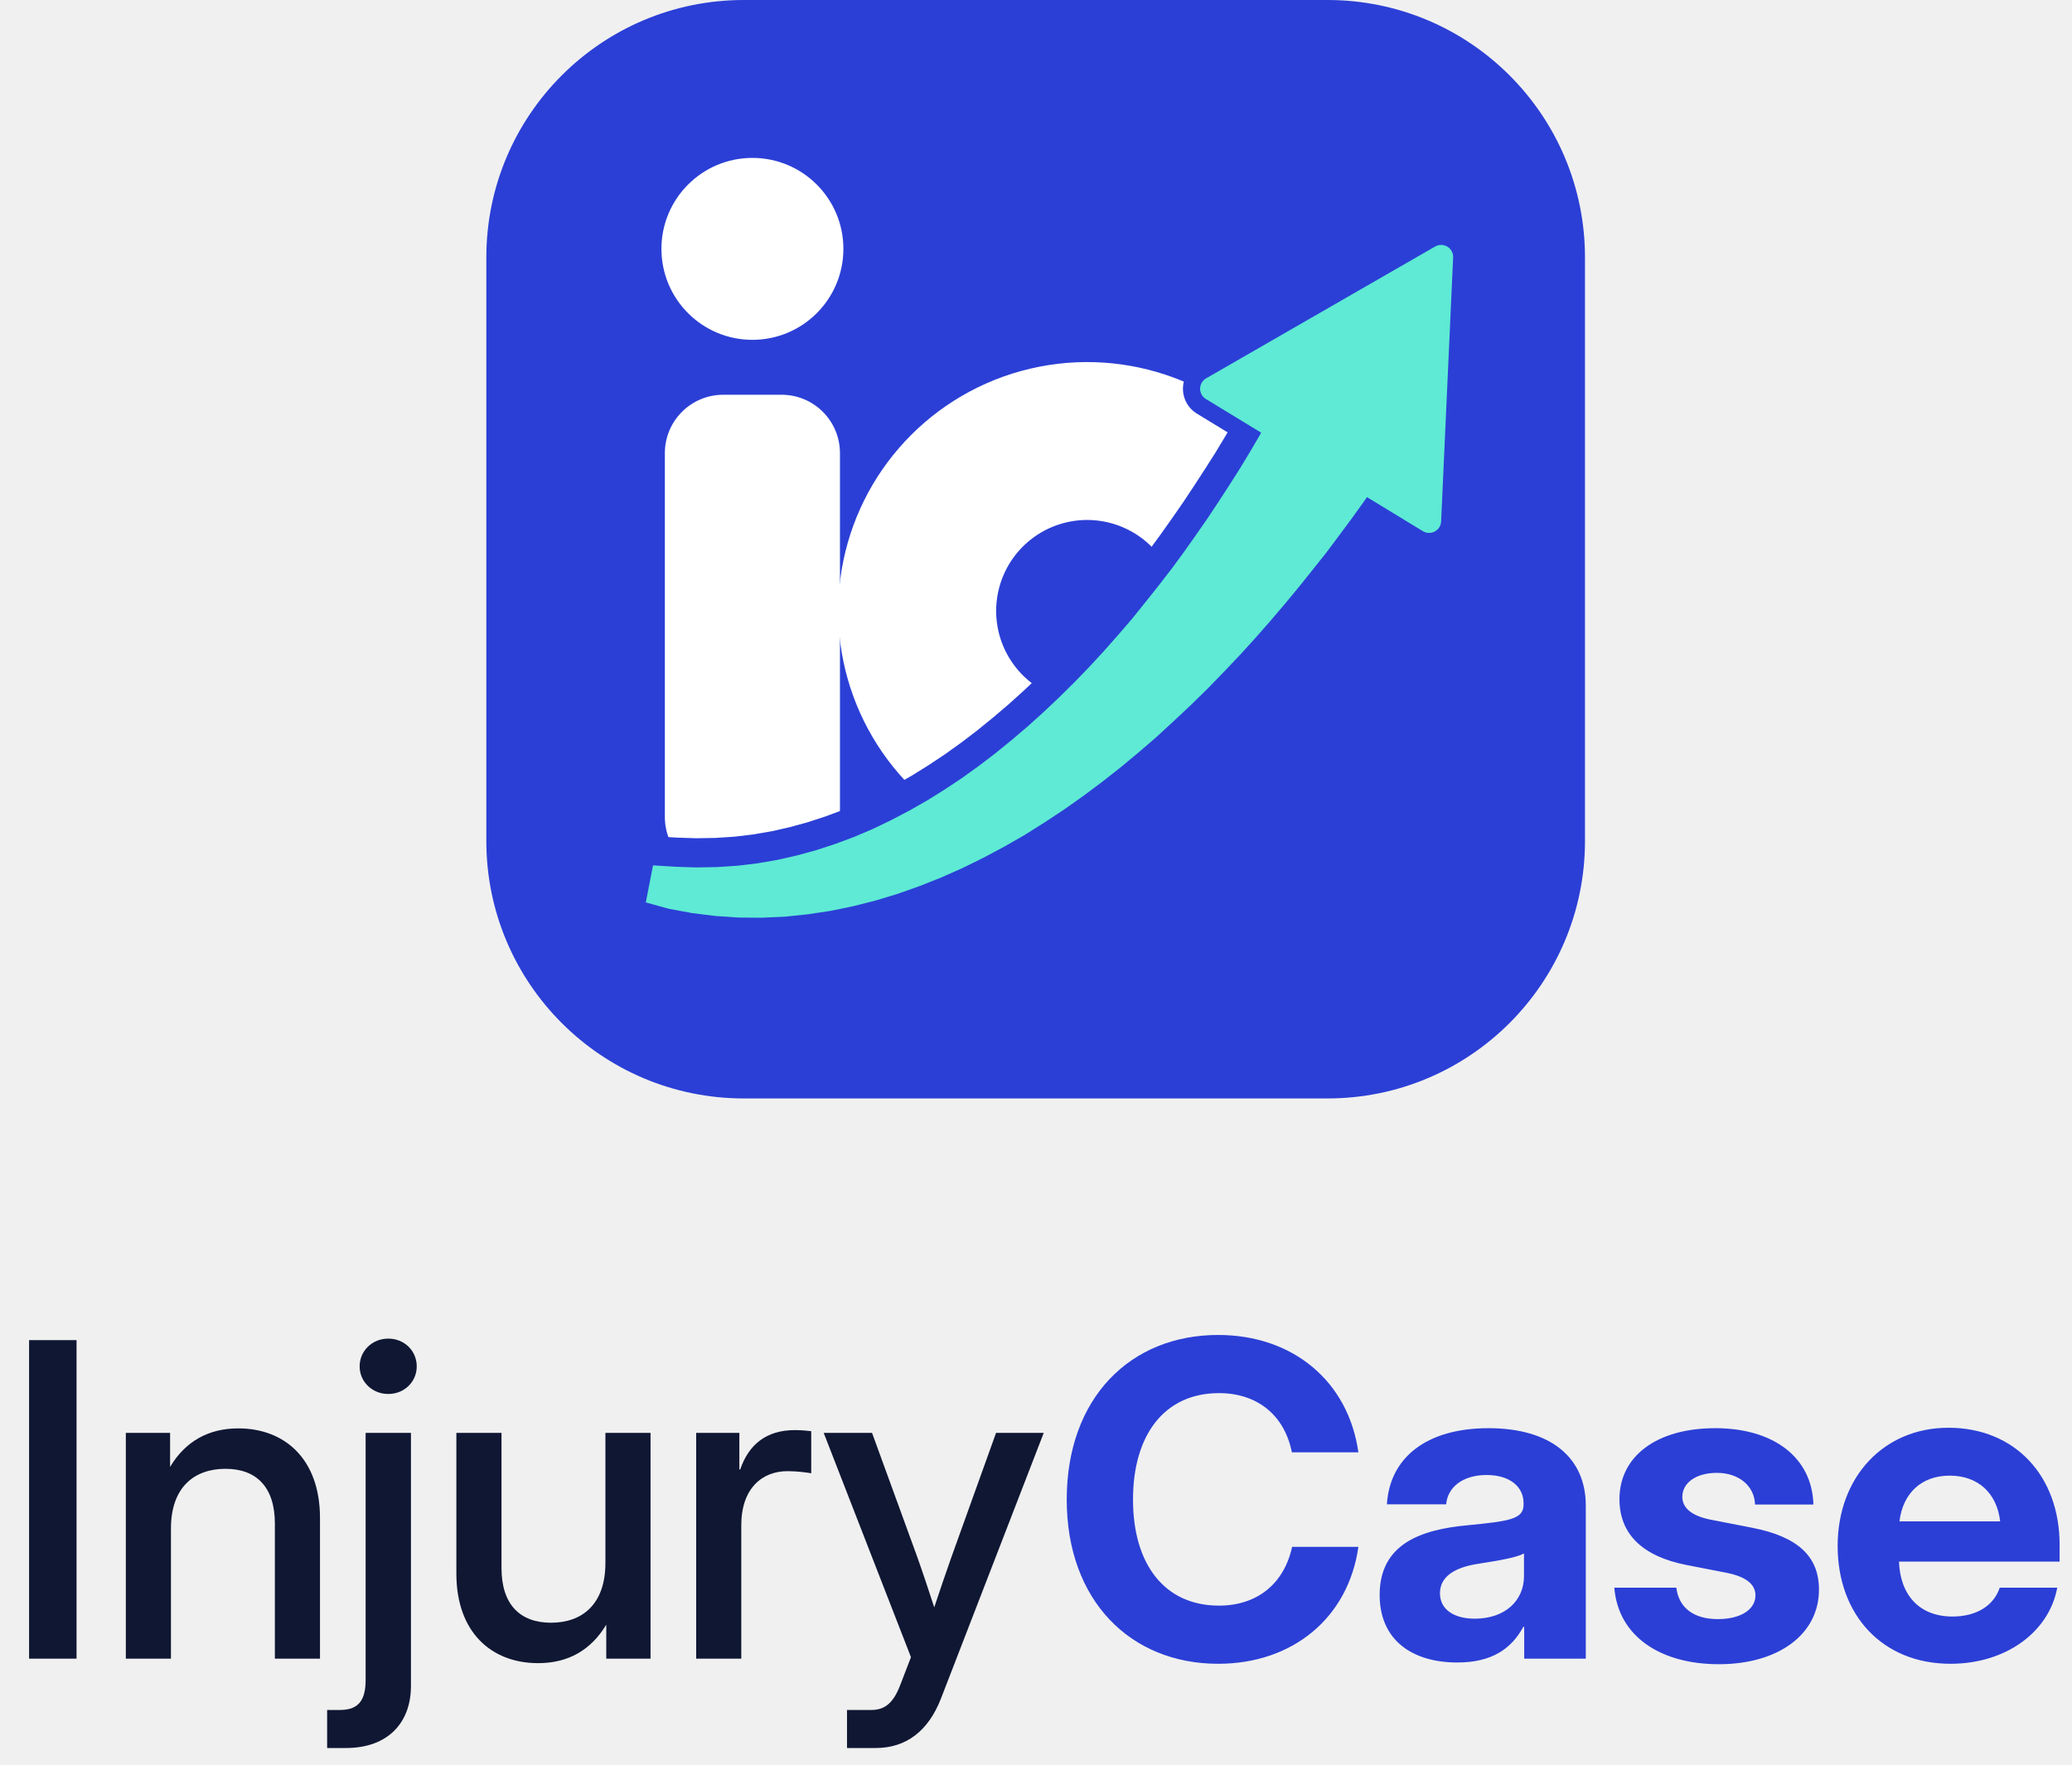
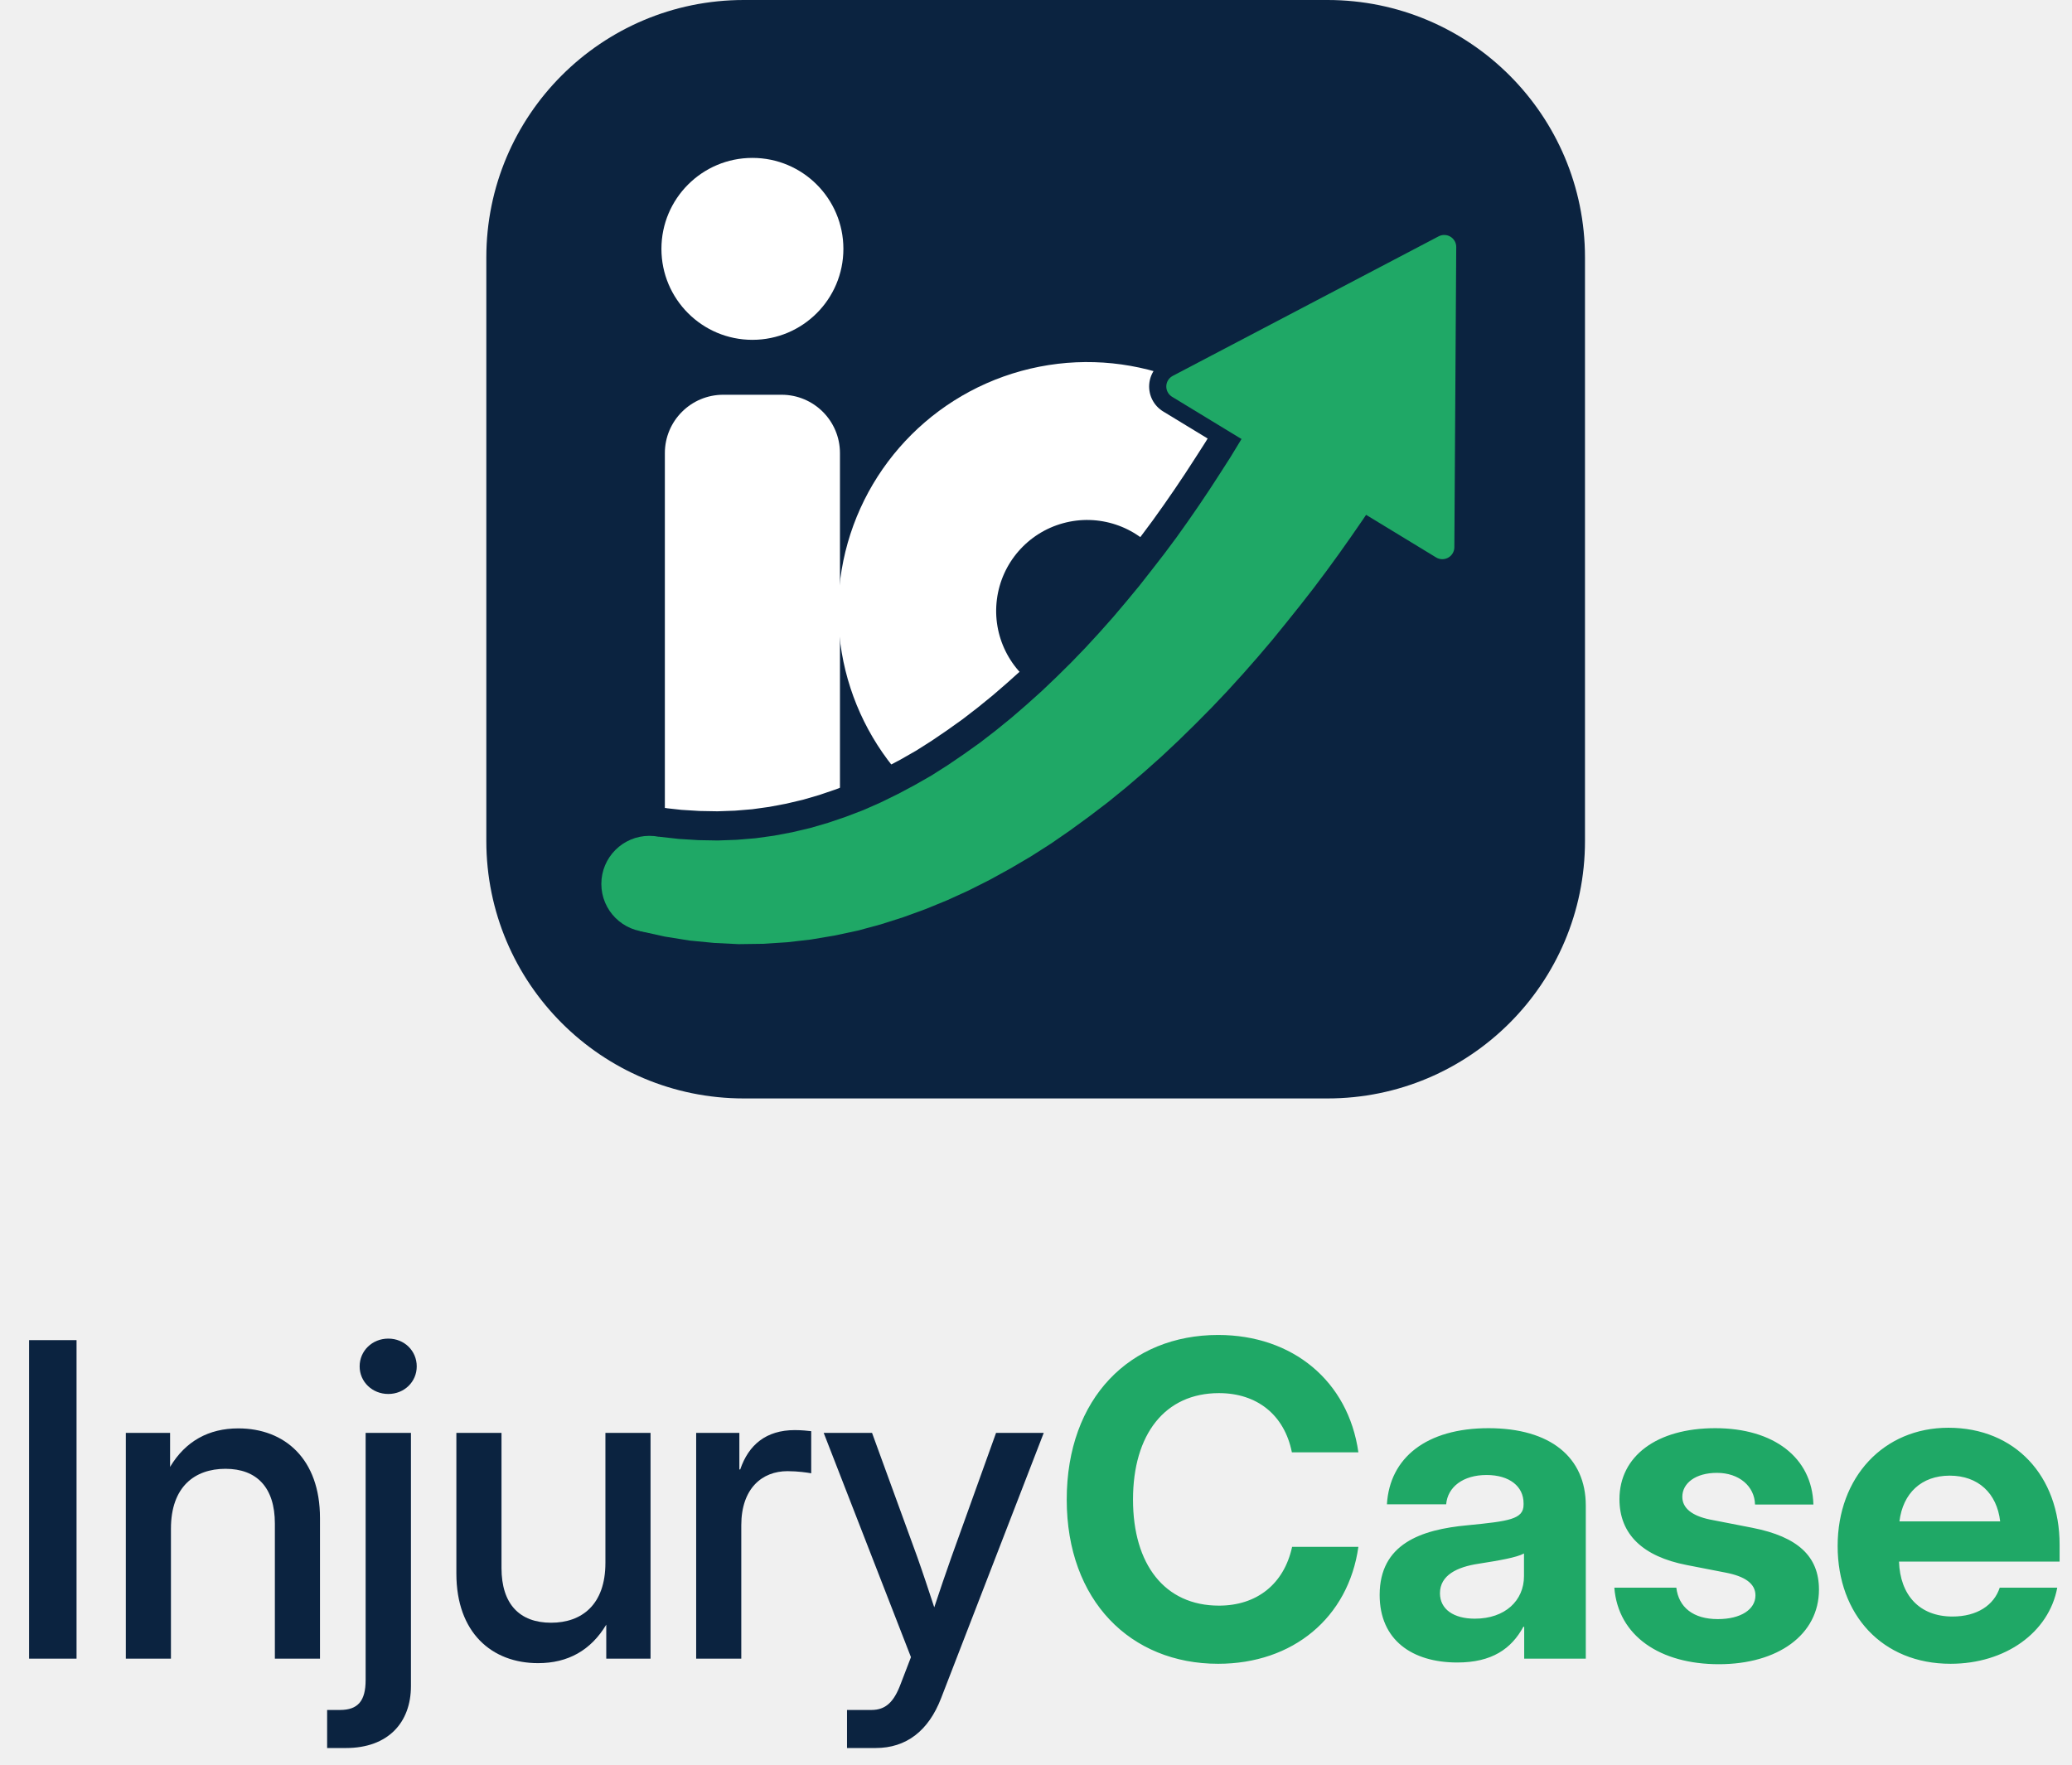
<svg xmlns="http://www.w3.org/2000/svg" viewBox="0 0 120.7 102.8" role="img" aria-label="InjuryCase">
  <g transform="translate(28.33 0)">
-     <rect width="64" height="64" rx="15" fill="#2B3FD6" />
+     <rect width="64" height="64" rx="15" fill="#0B2340" />
    <circle cx="15.5" cy="14.5" r="5.3" fill="#FFFFFF" />
    <rect x="10.4" y="23" width="10.2" height="28" rx="3.4" fill="#FFFFFF" />
-     <clipPath id="c1100-logo-stacked">
-       <path d="M0.00 0.00 L64.00 0.00 L64.00 27.40 L52.38 27.40 L51.75 28.33 L51.08 29.28 L50.39 30.24 L49.67 31.21 L48.93 32.20 L48.15 33.18 L47.35 34.18 L46.53 35.17 L45.68 36.17 L44.81 37.16 L43.91 38.15 L42.98 39.13 L42.04 40.10 L41.07 41.05 L40.07 41.99 L39.06 42.92 L38.02 43.82 L36.96 44.70 L35.88 45.55 L34.77 46.38 L33.65 47.17 L32.50 47.93 L31.34 48.66 L30.15 49.34 L28.95 49.98 L27.73 50.58 L26.49 51.13 L25.23 51.63 L23.96 52.08 L22.67 52.47 L21.37 52.80 L20.06 53.07 L18.73 53.27 L17.40 53.41 L16.05 53.47 L14.70 53.46 L13.35 53.37 L11.99 53.20 L10.63 52.95 L9.29 52.58 L0.00 52.58 Z" />
+     <clipPath id="c668-logo-stacked">
+       <path d="M0.00 0.00 L64.00 0.00 L64.00 28.41 L52.30 28.41 L51.68 29.36 L51.03 30.32 L50.36 31.29 L49.66 32.28 L48.94 33.27 L48.19 34.27 L47.41 35.27 L46.61 36.27 L45.79 37.28 L44.94 38.28 L44.07 39.27 L43.17 40.26 L42.25 41.23 L41.30 42.19 L40.33 43.14 L39.34 44.07 L38.32 44.98 L37.28 45.87 L36.21 46.74 L35.12 47.57 L34.01 48.38 L32.88 49.16 L31.72 49.90 L30.53 50.60 L29.33 51.26 L28.10 51.88 L26.85 52.45 L25.58 52.97 L24.29 53.44 L22.97 53.86 L21.64 54.22 L20.28 54.51 L18.91 54.74 L17.52 54.90 L16.12 54.99 L14.70 55.01 L13.28 54.94 L11.84 54.80 L10.40 54.57 L8.95 54.25 L0.00 54.25 Z" />
    </clipPath>
-     <path clip-path="url(#c1100-logo-stacked)" d="M42.80 29.50 A9.9 9.9 0 1 0 30.05 44.17" fill="none" stroke="#FFFFFF" stroke-width="9.2" stroke-linecap="round" />
-     <path d="M9.29 52.58 L10.63 52.95 L11.99 53.20 L13.35 53.37 L14.70 53.46 L16.05 53.47 L17.40 53.41 L18.73 53.27 L20.06 53.07 L21.37 52.80 L22.67 52.47 L23.96 52.08 L25.23 51.63 L26.49 51.13 L27.73 50.58 L28.95 49.98 L30.15 49.34 L31.34 48.66 L32.50 47.93 L33.65 47.17 L34.77 46.38 L35.88 45.55 L36.96 44.70 L38.02 43.82 L39.06 42.92 L40.07 41.99 L41.07 41.05 L42.04 40.10 L42.98 39.13 L43.91 38.15 L44.81 37.16 L45.68 36.17 L46.53 35.17 L47.35 34.18 L48.15 33.18 L48.93 32.20 L49.67 31.21 L50.39 30.24 L51.08 29.28 L51.75 28.33 L52.38 27.40 L46.06 23.55 L45.56 24.46 L45.04 25.38 L44.49 26.32 L43.91 27.28 L43.30 28.24 L42.67 29.21 L42.02 30.19 L41.34 31.17 L40.64 32.16 L39.92 33.14 L39.17 34.11 L38.40 35.08 L37.62 36.05 L36.81 36.99 L35.98 37.93 L35.13 38.85 L34.26 39.75 L33.37 40.63 L32.46 41.49 L31.54 42.32 L30.60 43.12 L29.64 43.90 L28.67 44.64 L27.68 45.35 L26.67 46.02 L25.66 46.65 L24.62 47.24 L23.57 47.79 L22.51 48.30 L21.43 48.76 L20.33 49.17 L19.23 49.53 L18.10 49.84 L16.96 50.10 L15.80 50.30 L14.63 50.44 L13.43 50.52 L12.22 50.54 L10.98 50.50 L9.71 50.42 Z M55.62 14.97 L54.92 30.35 L42.28 22.65 Z" fill="#2B3FD6" stroke="#2B3FD6" stroke-width="3.4" stroke-linejoin="round" />
-     <path d="M9.29 52.58 L10.63 52.95 L11.99 53.20 L13.35 53.37 L14.70 53.46 L16.05 53.47 L17.40 53.41 L18.73 53.27 L20.06 53.07 L21.37 52.80 L22.67 52.47 L23.96 52.08 L25.23 51.63 L26.49 51.13 L27.73 50.58 L28.95 49.98 L30.15 49.34 L31.34 48.66 L32.50 47.93 L33.65 47.17 L34.77 46.38 L35.88 45.55 L36.96 44.70 L38.02 43.82 L39.06 42.92 L40.07 41.99 L41.07 41.05 L42.04 40.10 L42.98 39.13 L43.91 38.15 L44.81 37.16 L45.68 36.17 L46.53 35.17 L47.35 34.18 L48.15 33.18 L48.93 32.20 L49.67 31.21 L50.39 30.24 L51.08 29.28 L51.75 28.33 L52.38 27.40 L46.06 23.55 L45.56 24.46 L45.04 25.38 L44.49 26.32 L43.91 27.28 L43.30 28.24 L42.67 29.21 L42.02 30.19 L41.34 31.17 L40.64 32.16 L39.92 33.14 L39.17 34.11 L38.40 35.08 L37.62 36.05 L36.81 36.99 L35.98 37.93 L35.13 38.85 L34.26 39.75 L33.37 40.63 L32.46 41.49 L31.54 42.32 L30.60 43.12 L29.64 43.90 L28.67 44.64 L27.68 45.35 L26.67 46.02 L25.66 46.65 L24.62 47.24 L23.57 47.79 L22.51 48.30 L21.43 48.76 L20.33 49.17 L19.23 49.53 L18.10 49.84 L16.96 50.10 L15.80 50.30 L14.63 50.44 L13.43 50.52 L12.22 50.54 L10.98 50.50 L9.71 50.42 Z" fill="#5EEAD4" />
-     <path d="M55.62 14.97 L54.92 30.35 L42.28 22.65 Z" fill="#5EEAD4" stroke="#5EEAD4" stroke-width="1.4" stroke-linejoin="round" />
+     <path clip-path="url(#c668-logo-stacked)" d="M42.80 29.50 A9.9 9.9 0 1 0 30.05 44.17" fill="none" stroke="#FFFFFF" stroke-width="9.2" stroke-linecap="round" />
+     <path d="M8.95 54.25 L10.40 54.57 L11.84 54.80 L13.28 54.94 L14.70 55.01 L16.12 54.99 L17.52 54.90 L18.91 54.74 L20.28 54.51 L21.64 54.22 L22.97 53.86 L24.29 53.44 L25.58 52.97 L26.85 52.45 L28.10 51.88 L29.33 51.26 L30.53 50.60 L31.72 49.90 L32.88 49.16 L34.01 48.38 L35.12 47.57 L36.21 46.74 L37.28 45.87 L38.32 44.98 L39.34 44.07 L40.33 43.14 L41.30 42.19 L42.25 41.23 L43.17 40.26 L44.07 39.27 L44.94 38.28 L45.79 37.28 L46.61 36.27 L47.41 35.27 L48.19 34.27 L48.94 33.27 L49.66 32.28 L50.36 31.29 L51.03 30.32 L51.68 29.36 L52.30 28.41 L44.95 23.94 L44.44 24.83 L43.90 25.73 L43.34 26.65 L42.75 27.57 L42.14 28.51 L41.51 29.45 L40.86 30.39 L40.19 31.33 L39.49 32.27 L38.77 33.20 L38.04 34.13 L37.28 35.05 L36.51 35.96 L35.71 36.86 L34.90 37.74 L34.07 38.60 L33.22 39.44 L32.36 40.26 L31.48 41.05 L30.59 41.82 L29.68 42.56 L28.76 43.27 L27.82 43.94 L26.88 44.58 L25.92 45.19 L24.94 45.75 L23.96 46.27 L22.96 46.76 L21.96 47.20 L20.94 47.59 L19.91 47.94 L18.88 48.24 L17.82 48.49 L16.76 48.69 L15.68 48.84 L14.59 48.93 L13.48 48.97 L12.36 48.95 L11.22 48.88 L10.05 48.75 Z M55.80 14.39 L55.69 31.88 L40.31 22.52 Z" fill="#0B2340" stroke="#0B2340" stroke-width="3.4" stroke-linejoin="round" />
+     <circle cx="9.50" cy="51.50" r="4.5" fill="#0B2340" />
+     <path d="M8.95 54.25 L10.40 54.57 L11.84 54.80 L13.28 54.94 L14.70 55.01 L16.12 54.99 L17.52 54.90 L18.91 54.74 L20.28 54.51 L21.64 54.22 L22.97 53.86 L24.29 53.44 L25.58 52.97 L26.85 52.45 L28.10 51.88 L29.33 51.26 L30.53 50.60 L31.72 49.90 L32.88 49.16 L34.01 48.38 L35.12 47.57 L36.21 46.74 L37.28 45.87 L38.32 44.98 L39.34 44.07 L40.33 43.14 L41.30 42.19 L42.25 41.23 L43.17 40.26 L44.07 39.27 L44.94 38.28 L45.79 37.28 L46.61 36.27 L47.41 35.27 L48.19 34.27 L48.94 33.27 L49.66 32.28 L50.36 31.29 L51.03 30.32 L51.68 29.36 L52.30 28.41 L44.95 23.94 L44.44 24.83 L43.90 25.73 L43.34 26.65 L42.75 27.57 L42.14 28.51 L41.51 29.45 L40.86 30.39 L40.19 31.33 L39.49 32.27 L38.77 33.20 L38.04 34.13 L37.28 35.05 L36.51 35.96 L35.71 36.86 L34.90 37.74 L34.07 38.60 L33.22 39.44 L32.36 40.26 L31.48 41.05 L30.59 41.82 L29.68 42.56 L28.76 43.27 L27.82 43.94 L26.88 44.58 L25.92 45.19 L24.94 45.75 L23.96 46.27 L22.96 46.76 L21.96 47.20 L20.94 47.59 L19.91 47.94 L18.88 48.24 L17.82 48.49 L16.76 48.69 L15.68 48.84 L14.59 48.93 L13.48 48.97 L12.36 48.95 L11.22 48.88 L10.05 48.75 Z" fill="#1FA866" />
+     <circle cx="9.50" cy="51.50" r="2.80" fill="#1FA866" />
+     <path d="M55.80 14.39 L55.69 31.88 L40.31 22.52 Z" fill="#1FA866" stroke="#1FA866" stroke-width="1.4" stroke-linejoin="round" />
  </g>
-   <path fill="#0F1733" d="M4.459 78.08H1.694V96.64H4.459Z M9.958 89.067C9.958 86.625 11.341 85.579 13.134 85.579C14.953 85.579 16.012 86.662 16.012 88.768V96.64H18.64V88.444C18.64 85.006 16.585 83.224 13.882 83.224C12.15 83.224 10.805 83.972 9.908 85.467V83.486H7.33V96.64H9.958Z M21.299 83.486V97.886C21.299 99.106 20.85 99.63 19.804 99.63H19.056V101.847H20.153C22.606 101.847 23.939 100.364 23.939 98.234V83.486ZM22.619 81.219C23.553 81.219 24.276 80.509 24.276 79.612C24.276 78.703 23.553 77.993 22.619 77.993C21.685 77.993 20.95 78.703 20.95 79.612C20.95 80.509 21.685 81.219 22.619 81.219Z M31.344 96.902C33.088 96.902 34.42 96.154 35.317 94.659V96.64H37.896V83.486H35.267V91.06C35.267 93.501 33.885 94.547 32.103 94.547C30.272 94.547 29.214 93.464 29.214 91.358V83.486H26.585V91.682C26.585 95.12 28.641 96.902 31.344 96.902Z M40.554 96.64H43.182V88.867C43.182 86.725 44.391 85.716 45.873 85.716C46.483 85.716 47.056 85.803 47.256 85.84V83.386C47.044 83.362 46.695 83.324 46.297 83.324C44.627 83.324 43.606 84.184 43.12 85.616H43.07V83.486H40.554Z M49.341 101.847H51.01C52.792 101.847 54.087 100.85 54.822 98.944L60.801 83.486H58.023L55.432 90.698C55.084 91.682 54.747 92.666 54.423 93.65C54.1 92.666 53.776 91.682 53.427 90.698L50.799 83.486H47.983L53.066 96.553L52.468 98.11C52.069 99.181 51.583 99.63 50.761 99.63H49.341Z" />
-   <path fill="#2B3FD6" d="M70.959 96.939C75.306 96.939 78.545 94.261 79.13 90.125H75.269C74.796 92.305 73.201 93.551 71.009 93.551C67.845 93.551 66.001 91.147 66.001 87.372C66.001 83.573 67.857 81.169 71.009 81.169C73.214 81.169 74.82 82.427 75.256 84.62H79.13C78.545 80.472 75.306 77.781 70.959 77.781C65.852 77.781 62.14 81.443 62.14 87.372C62.14 93.264 65.864 96.939 70.959 96.939Z M84.891 96.864C86.908 96.864 88.042 96.067 88.74 94.784H88.789V96.64H92.377V87.721C92.377 84.906 90.309 83.212 86.709 83.212C83.097 83.212 80.954 84.931 80.792 87.646H84.243C84.33 86.638 85.227 85.94 86.597 85.94C87.942 85.94 88.752 86.613 88.752 87.584V87.671C88.752 88.518 87.905 88.631 85.501 88.867C82.76 89.116 80.369 89.963 80.369 92.928C80.369 95.556 82.262 96.864 84.891 96.864ZM85.912 94.311C84.679 94.311 83.882 93.763 83.882 92.828C83.882 91.782 84.878 91.296 86.136 91.109C87.319 90.923 88.353 90.748 88.777 90.511V91.832C88.777 93.252 87.681 94.311 85.912 94.311Z M100.13 96.964C103.568 96.964 105.96 95.245 105.96 92.617C105.96 90.686 104.739 89.54 102.086 89.017L99.594 88.531C98.585 88.319 98 87.883 98 87.211C98 86.426 98.76 85.815 100.018 85.815C101.313 85.815 102.21 86.6 102.235 87.659H105.636C105.561 84.919 103.319 83.212 99.918 83.212C96.493 83.212 94.338 84.856 94.338 87.348C94.338 89.39 95.695 90.686 98.249 91.184L100.553 91.633C101.625 91.844 102.26 92.255 102.26 92.953C102.26 93.763 101.425 94.336 100.068 94.336C98.635 94.336 97.788 93.65 97.651 92.504H94.039C94.263 95.332 96.717 96.964 100.13 96.964Z M113.625 96.939C116.814 96.939 119.355 95.12 119.841 92.504H116.49C116.154 93.526 115.17 94.186 113.738 94.186C111.807 94.186 110.686 92.928 110.623 90.985H119.978V90.001C119.978 85.99 117.375 83.187 113.501 83.187C109.727 83.187 107.048 86.065 107.048 90.075C107.048 94.074 109.639 96.939 113.625 96.939ZM110.648 88.643C110.848 86.999 111.931 85.977 113.576 85.977C115.232 85.977 116.328 86.999 116.515 88.643Z" />
+   <path fill="#0B2340" d="M4.459 78.08H1.694V96.64H4.459Z M9.958 89.067C9.958 86.625 11.341 85.579 13.134 85.579C14.953 85.579 16.012 86.662 16.012 88.768V96.64H18.64V88.444C18.64 85.006 16.585 83.224 13.882 83.224C12.15 83.224 10.805 83.972 9.908 85.467V83.486H7.33V96.64H9.958Z M21.299 83.486V97.886C21.299 99.106 20.85 99.63 19.804 99.63H19.056V101.847H20.153C22.606 101.847 23.939 100.364 23.939 98.234V83.486ZM22.619 81.219C23.553 81.219 24.276 80.509 24.276 79.612C24.276 78.703 23.553 77.993 22.619 77.993C21.685 77.993 20.95 78.703 20.95 79.612C20.95 80.509 21.685 81.219 22.619 81.219Z M31.344 96.902C33.088 96.902 34.42 96.154 35.317 94.659V96.64H37.896V83.486H35.267V91.06C35.267 93.501 33.885 94.547 32.103 94.547C30.272 94.547 29.214 93.464 29.214 91.358V83.486H26.585V91.682C26.585 95.12 28.641 96.902 31.344 96.902Z M40.554 96.64H43.182V88.867C43.182 86.725 44.391 85.716 45.873 85.716C46.483 85.716 47.056 85.803 47.256 85.84V83.386C47.044 83.362 46.695 83.324 46.297 83.324C44.627 83.324 43.606 84.184 43.12 85.616H43.07V83.486H40.554Z M49.341 101.847H51.01C52.792 101.847 54.087 100.85 54.822 98.944L60.801 83.486H58.023L55.432 90.698C55.084 91.682 54.747 92.666 54.423 93.65C54.1 92.666 53.776 91.682 53.427 90.698L50.799 83.486H47.983L53.066 96.553L52.468 98.11C52.069 99.181 51.583 99.63 50.761 99.63H49.341Z" />
+   <path fill="#1FA866" d="M70.959 96.939C75.306 96.939 78.545 94.261 79.13 90.125H75.269C74.796 92.305 73.201 93.551 71.009 93.551C67.845 93.551 66.001 91.147 66.001 87.372C66.001 83.573 67.857 81.169 71.009 81.169C73.214 81.169 74.82 82.427 75.256 84.62H79.13C78.545 80.472 75.306 77.781 70.959 77.781C65.852 77.781 62.14 81.443 62.14 87.372C62.14 93.264 65.864 96.939 70.959 96.939Z M84.891 96.864C86.908 96.864 88.042 96.067 88.74 94.784H88.789V96.64H92.377V87.721C92.377 84.906 90.309 83.212 86.709 83.212C83.097 83.212 80.954 84.931 80.792 87.646H84.243C84.33 86.638 85.227 85.94 86.597 85.94C87.942 85.94 88.752 86.613 88.752 87.584V87.671C88.752 88.518 87.905 88.631 85.501 88.867C82.76 89.116 80.369 89.963 80.369 92.928C80.369 95.556 82.262 96.864 84.891 96.864ZM85.912 94.311C84.679 94.311 83.882 93.763 83.882 92.828C83.882 91.782 84.878 91.296 86.136 91.109C87.319 90.923 88.353 90.748 88.777 90.511V91.832C88.777 93.252 87.681 94.311 85.912 94.311Z M100.13 96.964C103.568 96.964 105.96 95.245 105.96 92.617C105.96 90.686 104.739 89.54 102.086 89.017L99.594 88.531C98.585 88.319 98 87.883 98 87.211C98 86.426 98.76 85.815 100.018 85.815C101.313 85.815 102.21 86.6 102.235 87.659H105.636C105.561 84.919 103.319 83.212 99.918 83.212C96.493 83.212 94.338 84.856 94.338 87.348C94.338 89.39 95.695 90.686 98.249 91.184L100.553 91.633C101.625 91.844 102.26 92.255 102.26 92.953C102.26 93.763 101.425 94.336 100.068 94.336C98.635 94.336 97.788 93.65 97.651 92.504H94.039C94.263 95.332 96.717 96.964 100.13 96.964Z M113.625 96.939C116.814 96.939 119.355 95.12 119.841 92.504H116.49C116.154 93.526 115.17 94.186 113.738 94.186C111.807 94.186 110.686 92.928 110.623 90.985H119.978V90.001C119.978 85.99 117.375 83.187 113.501 83.187C109.727 83.187 107.048 86.065 107.048 90.075C107.048 94.074 109.639 96.939 113.625 96.939ZM110.648 88.643C110.848 86.999 111.931 85.977 113.576 85.977C115.232 85.977 116.328 86.999 116.515 88.643Z" />
</svg>
